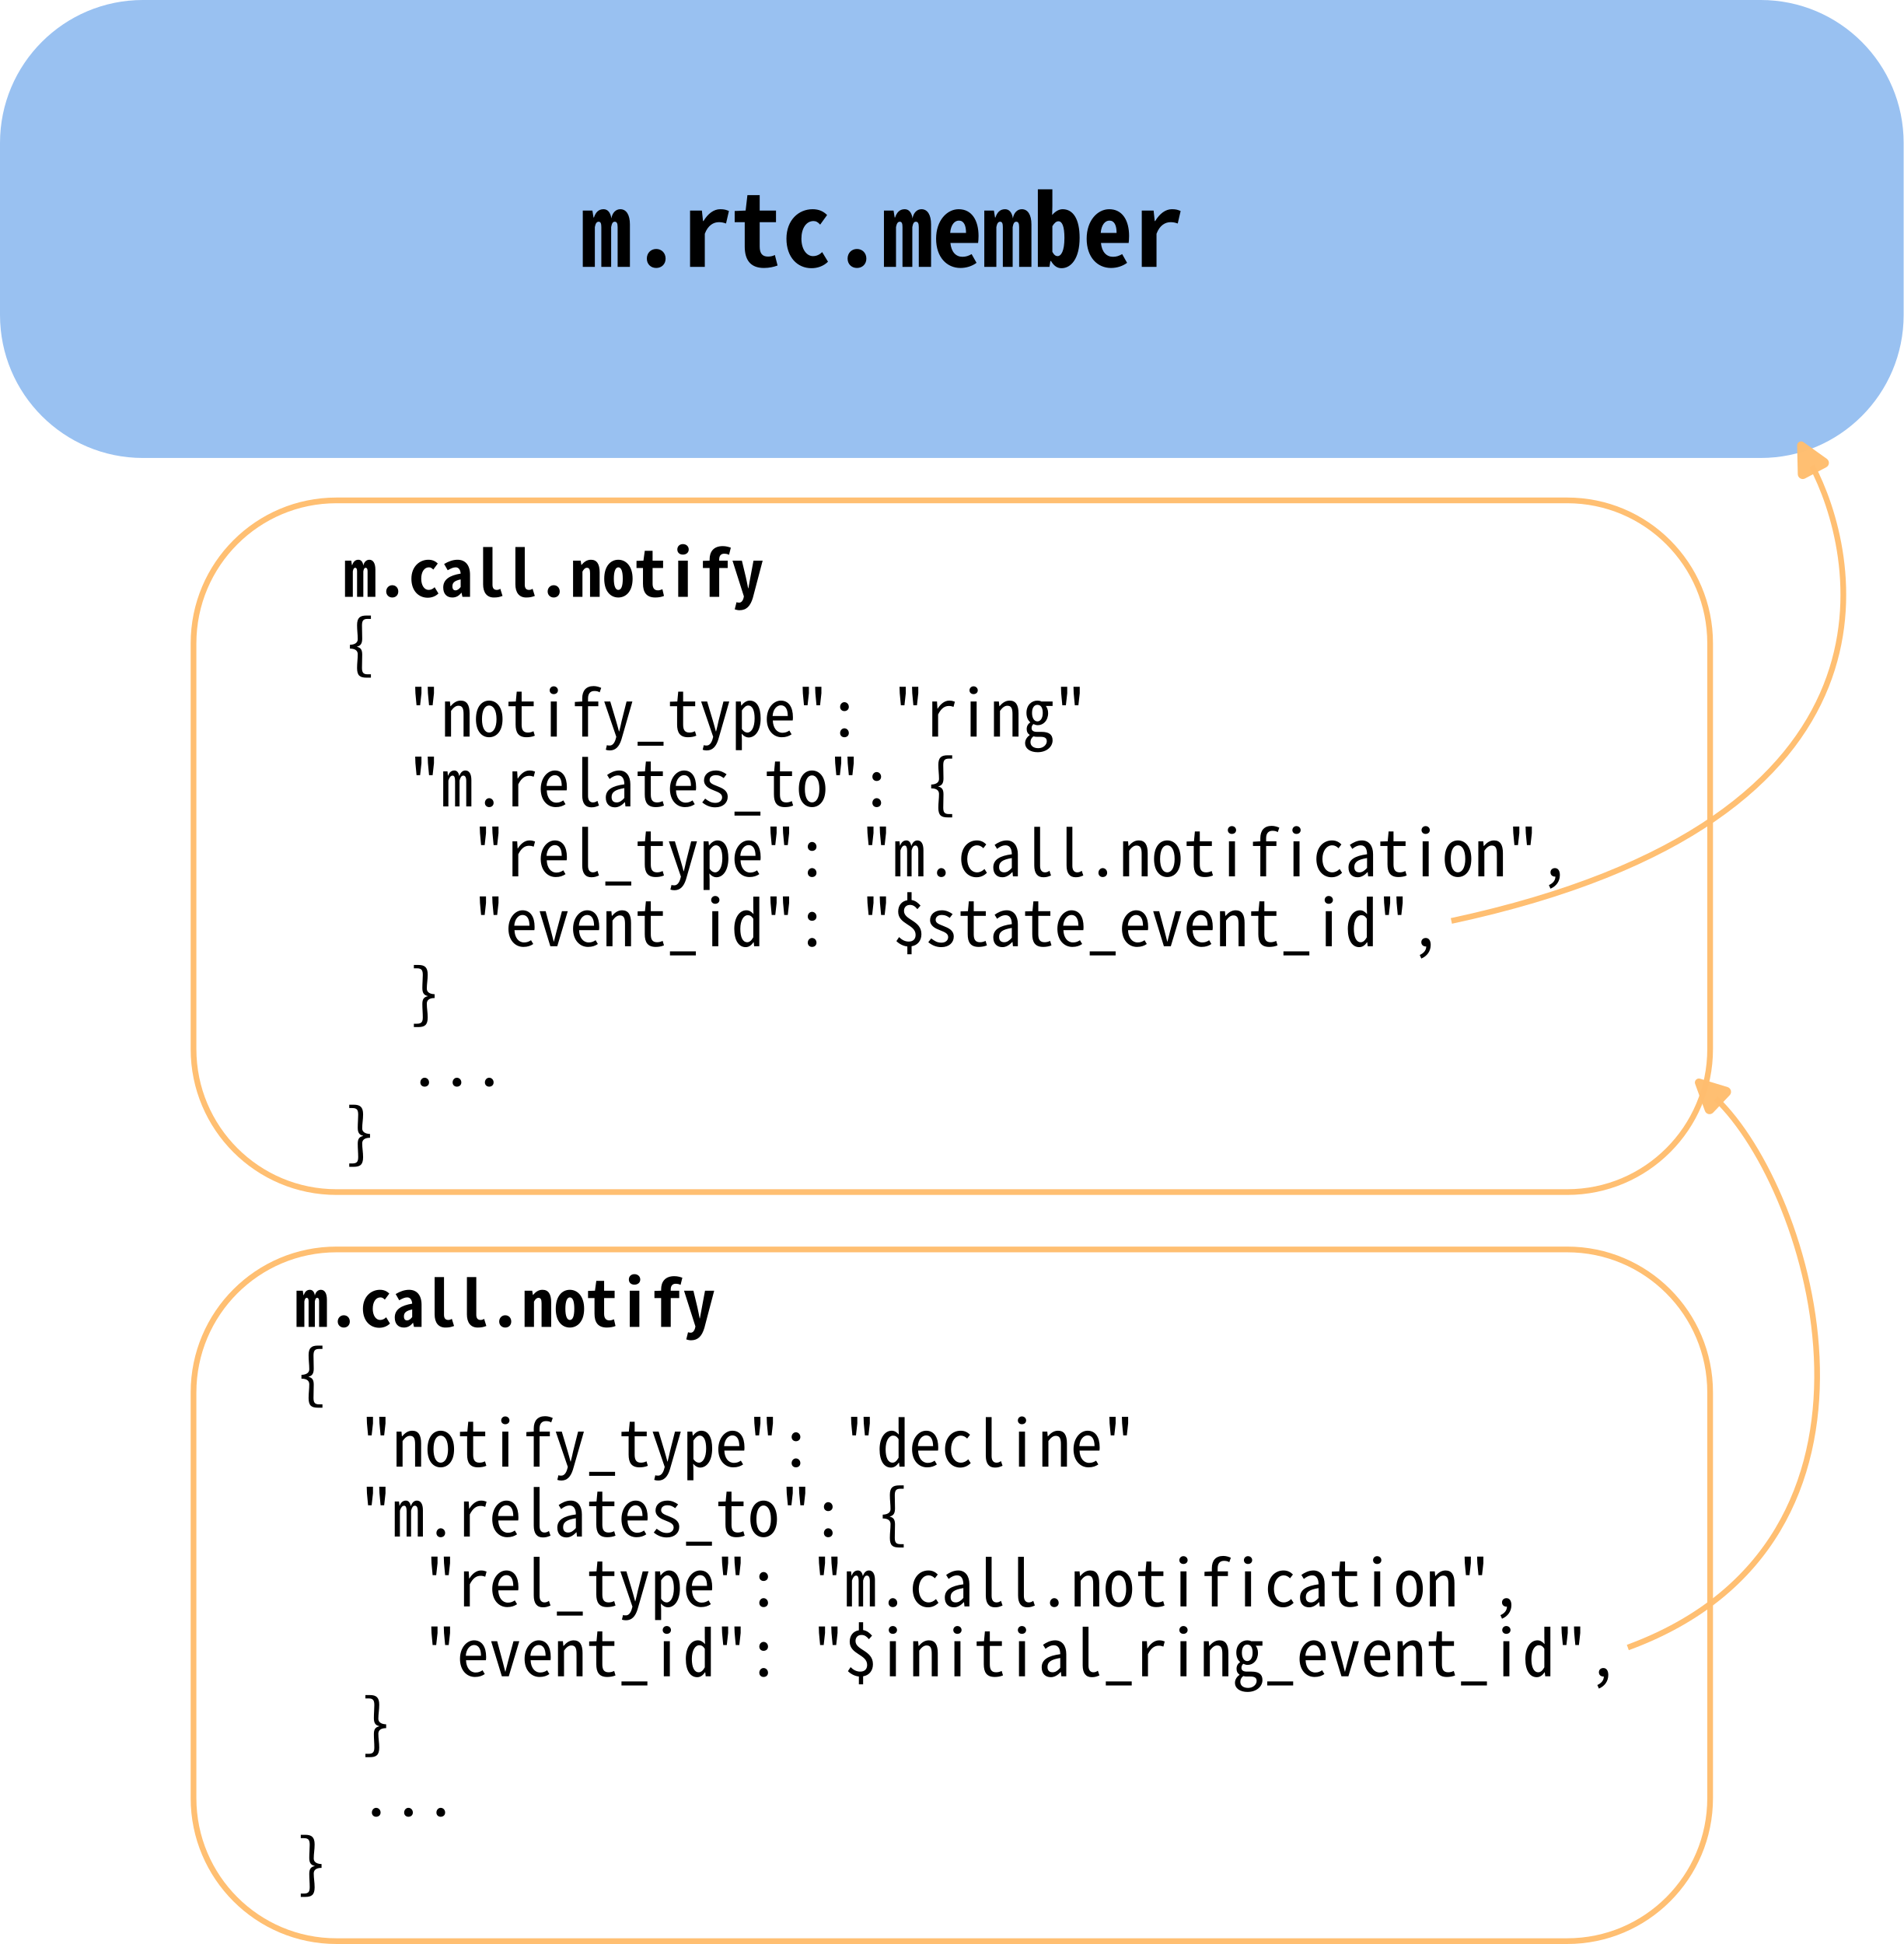
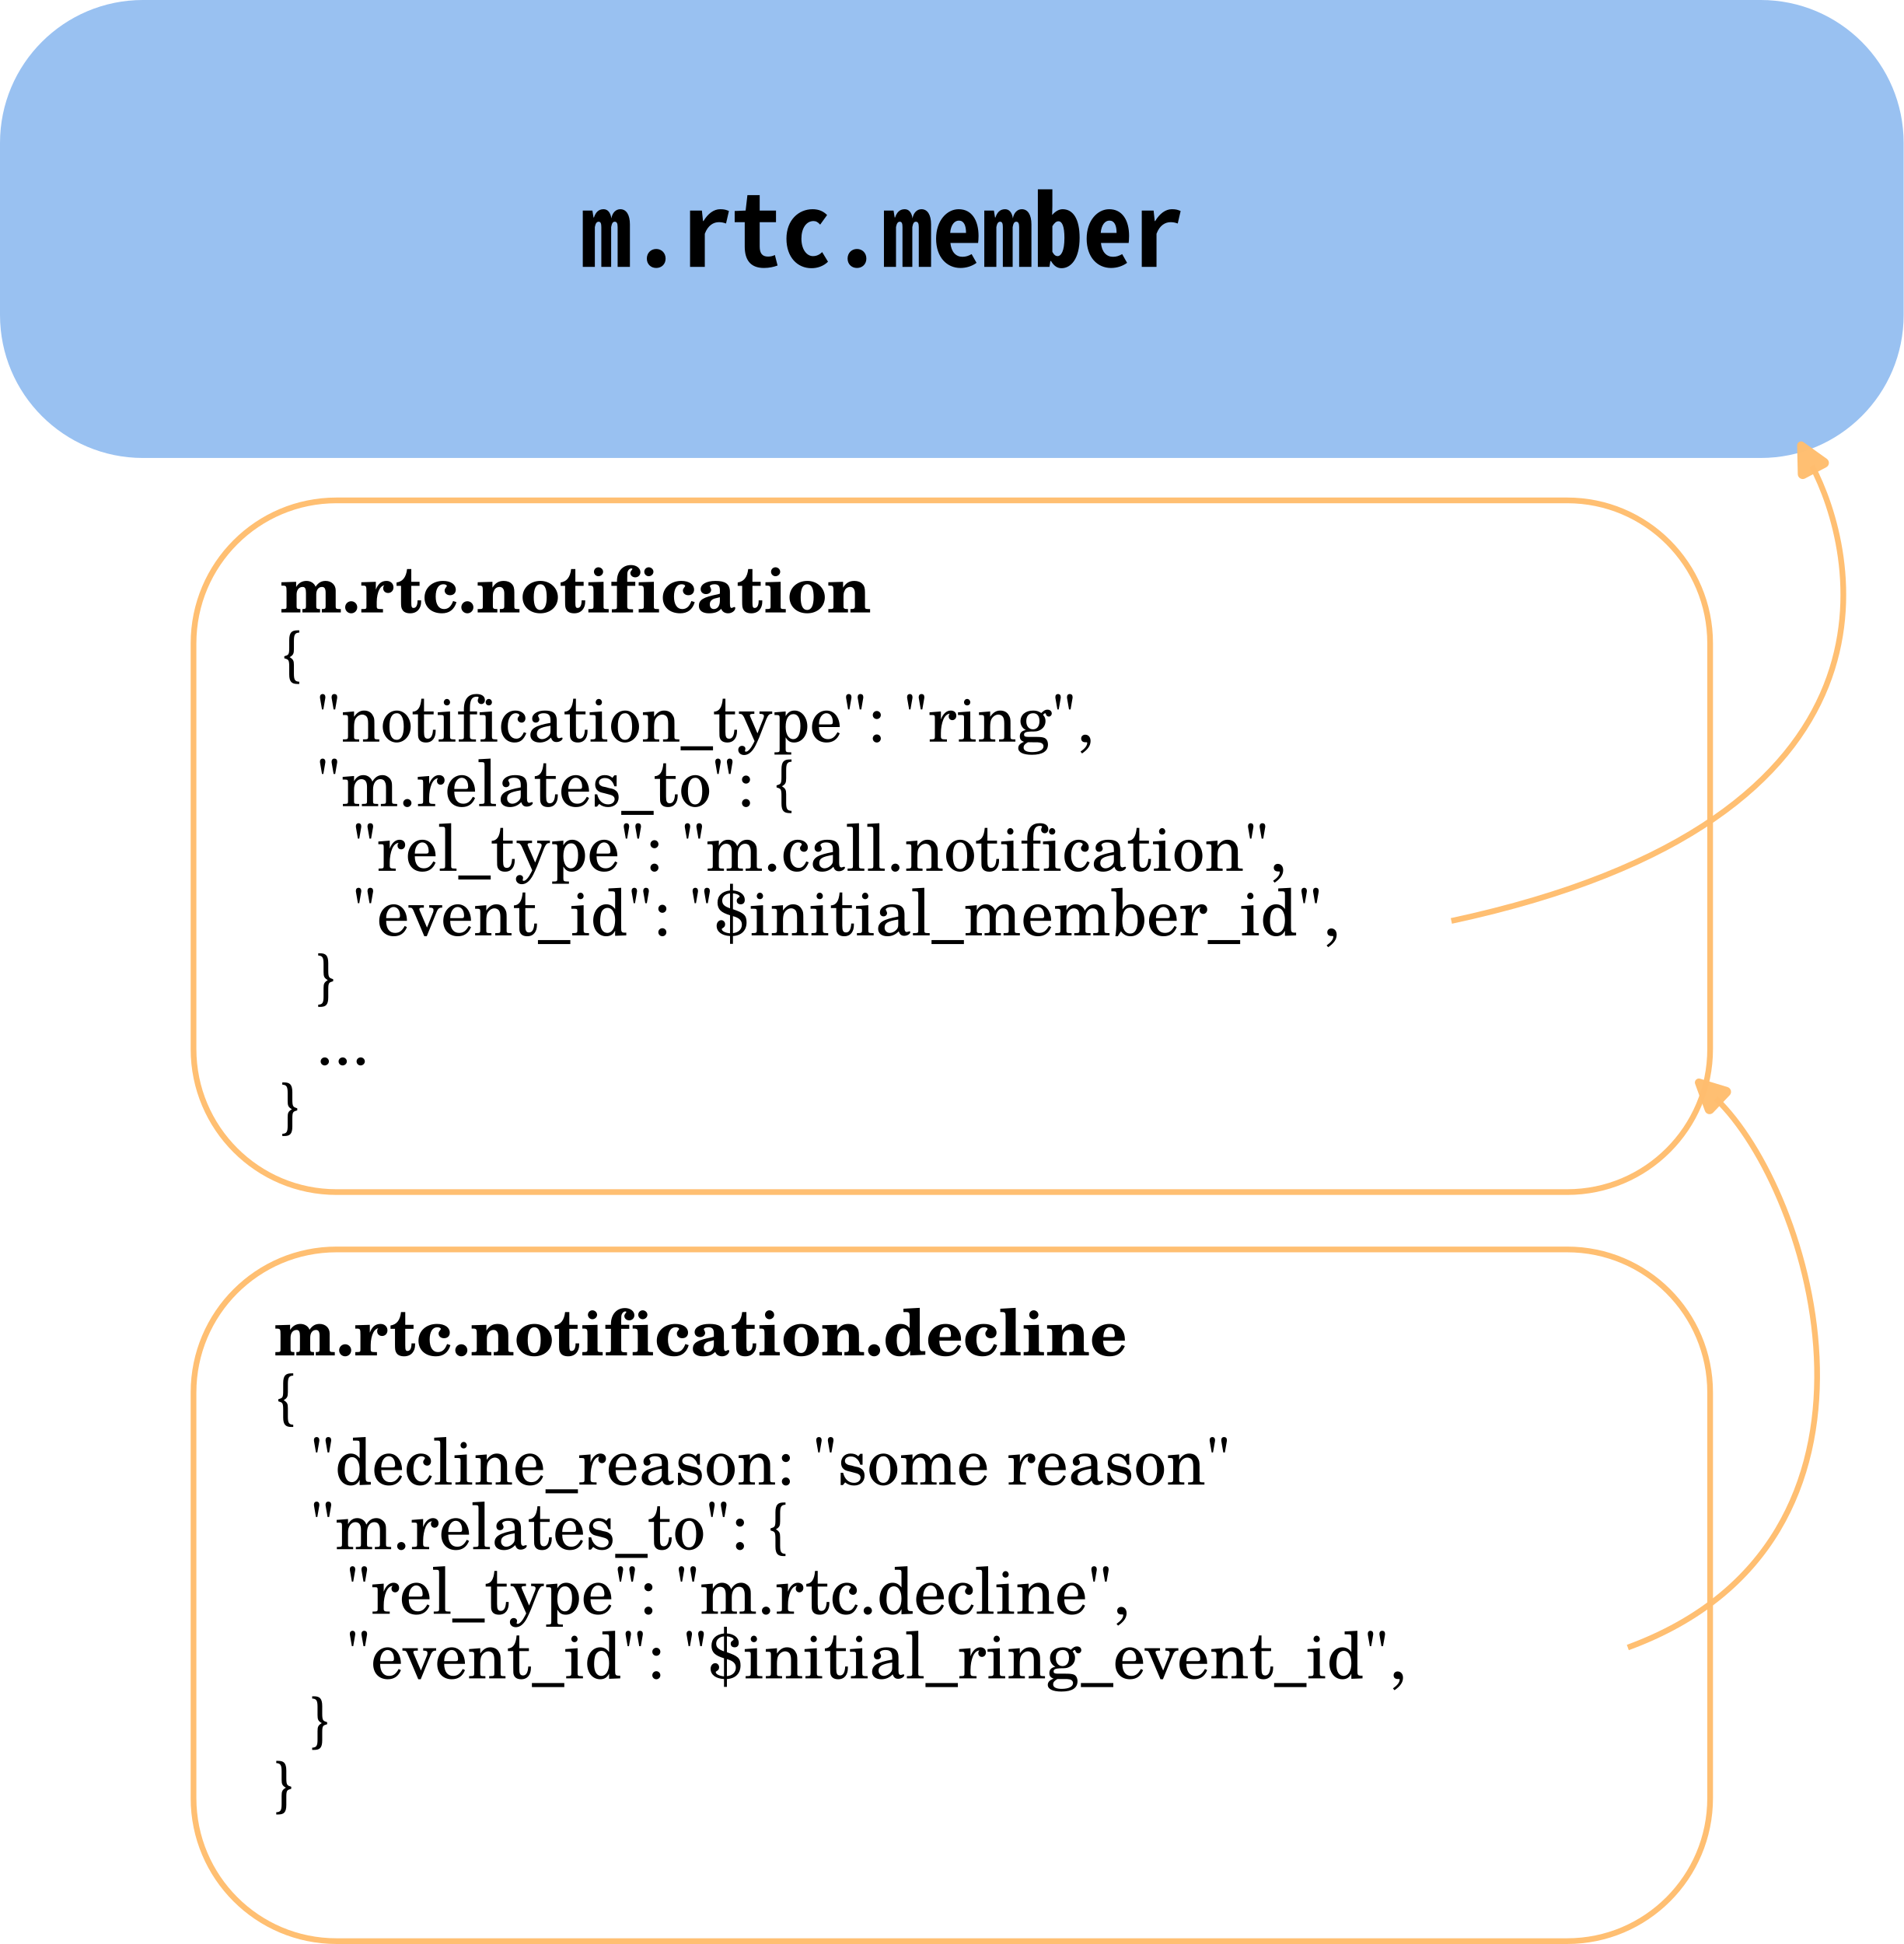
<svg xmlns="http://www.w3.org/2000/svg" width="133.162mm" height="135.96mm" viewBox="0 0 133.162 135.96" version="1.1" id="svg1">
  <defs id="defs1">
    <marker style="overflow:visible" id="marker22" refX="0" refY="0" orient="auto-start-reverse" markerWidth="1" markerHeight="1" viewBox="0 0 1 1" preserveAspectRatio="xMidYMid">
      <path transform="scale(0.7)" d="m -0.211,-4.106 6.422,3.211 a 1,1 90 0 1 0,1.789 L -0.211,4.106 A 1.236,1.236 31.717 0 1 -2,3 v -6 a 1.236,1.236 148.283 0 1 1.789,-1.106 z" style="fill:context-stroke;fill-rule:evenodd;stroke:none" id="path22" />
    </marker>
    <marker style="overflow:visible" id="RoundedArrow" refX="0" refY="0" orient="auto-start-reverse" markerWidth="1" markerHeight="1" viewBox="0 0 1 1" preserveAspectRatio="xMidYMid">
      <path transform="scale(0.7)" d="m -0.211,-4.106 6.422,3.211 a 1,1 90 0 1 0,1.789 L -0.211,4.106 A 1.236,1.236 31.717 0 1 -2,3 v -6 a 1.236,1.236 148.283 0 1 1.789,-1.106 z" style="fill:context-stroke;fill-rule:evenodd;stroke:none" id="path8" />
    </marker>
  </defs>
  <g id="layer1" transform="translate(5.488994,-19.32118)">
    <rect style="opacity:1;fill:#99c1f1;fill-opacity:1;stroke-width:0.4;stroke-opacity:0.973" id="rect1" width="133.162" height="32.03" x="-5.489" y="19.321" rx="10" ry="10" />
    <text xml:space="preserve" style="font-size:7.022px;line-height:1;font-family:'TeX Gyre Schola';-inkscape-font-specification:'TeX Gyre Schola';text-align:center;writing-mode:lr-tb;direction:ltr;text-anchor:middle;opacity:1;fill:#000000;stroke-width:0.4;stroke-opacity:0.973" x="61.096" y="37.983" id="text1">
      <tspan id="tspan1" style="font-style:normal;font-variant:normal;font-weight:bold;font-stretch:normal;font-family:'Noto Sans Mono CJK HK';-inkscape-font-specification:'Noto Sans Mono CJK HK';opacity:1;fill:#000000;fill-opacity:1;stroke-width:0.4" x="61.096" y="37.983">m.rtc.member</tspan>
    </text>
    <text xml:space="preserve" style="font-size:4.517px;line-height:1;font-family:'TeX Gyre Schola';-inkscape-font-specification:'TeX Gyre Schola';text-align:center;writing-mode:lr-tb;direction:ltr;text-anchor:middle;fill:#000000;stroke-width:0.4;stroke-opacity:0.973" x="18.565" y="61.062" id="text1-1">
-       <tspan id="tspan1-5" style="font-style:normal;font-variant:normal;font-weight:bold;font-stretch:normal;font-family:'Noto Sans Mono CJK HK';-inkscape-font-specification:'Noto Sans Mono CJK HK';text-align:start;text-anchor:start;opacity:1;fill:#000000;fill-opacity:1;stroke-width:0.4" x="18.565" y="61.062">m.call.notify</tspan>
-       <tspan style="font-style:normal;font-variant:normal;font-weight:normal;font-stretch:normal;font-family:'Noto Sans Mono CJK HK';-inkscape-font-specification:'Noto Sans Mono CJK HK';text-align:start;text-anchor:start;opacity:1;fill:#000000;fill-opacity:1;stroke-width:0.4" x="18.565" y="65.95" id="tspan2">{</tspan>
-       <tspan style="font-style:normal;font-variant:normal;font-weight:normal;font-stretch:normal;font-family:'Noto Sans Mono CJK HK';-inkscape-font-specification:'Noto Sans Mono CJK HK';text-align:start;text-anchor:start;opacity:1;fill:#000000;fill-opacity:1;stroke-width:0.4" x="18.565" y="70.837" id="tspan3">  "notify_type": "ring"</tspan>
-       <tspan style="font-style:normal;font-variant:normal;font-weight:normal;font-stretch:normal;font-family:'Noto Sans Mono CJK HK';-inkscape-font-specification:'Noto Sans Mono CJK HK';text-align:start;text-anchor:start;opacity:1;fill:#000000;fill-opacity:1;stroke-width:0.4" x="18.565" y="75.725" id="tspan4">  "m.relates_to": {</tspan>
-       <tspan style="font-style:normal;font-variant:normal;font-weight:normal;font-stretch:normal;font-family:'Noto Sans Mono CJK HK';-inkscape-font-specification:'Noto Sans Mono CJK HK';text-align:start;text-anchor:start;opacity:1;fill:#000000;fill-opacity:1;stroke-width:0.4" x="18.565" y="80.613" id="tspan12">    "rel_type": "m.call.notification",</tspan>
-       <tspan style="font-style:normal;font-variant:normal;font-weight:normal;font-stretch:normal;font-family:'Noto Sans Mono CJK HK';-inkscape-font-specification:'Noto Sans Mono CJK HK';text-align:start;text-anchor:start;opacity:1;fill:#000000;fill-opacity:1;stroke-width:0.4" x="18.565" y="85.5" id="tspan14">    "event_id": "$state_event_id",</tspan>
-       <tspan style="font-style:normal;font-variant:normal;font-weight:normal;font-stretch:normal;font-family:'Noto Sans Mono CJK HK';-inkscape-font-specification:'Noto Sans Mono CJK HK';text-align:start;text-anchor:start;opacity:1;fill:#000000;fill-opacity:1;stroke-width:0.4" x="18.565" y="90.388" id="tspan15">  }</tspan>
-       <tspan style="font-style:normal;font-variant:normal;font-weight:normal;font-stretch:normal;font-family:'Noto Sans Mono CJK HK';-inkscape-font-specification:'Noto Sans Mono CJK HK';text-align:start;text-anchor:start;opacity:1;fill:#000000;fill-opacity:1;stroke-width:0.4" x="18.565" y="95.276" id="tspan11">  ...</tspan>
-       <tspan style="font-style:normal;font-variant:normal;font-weight:normal;font-stretch:normal;font-family:'Noto Sans Mono CJK HK';-inkscape-font-specification:'Noto Sans Mono CJK HK';text-align:start;text-anchor:start;opacity:1;fill:#000000;fill-opacity:1;stroke-width:0.4" x="18.565" y="100.163" id="tspan5">}</tspan>
+       <tspan id="tspan11" x="18.565" y="61.062" />
    </text>
-     <text xml:space="preserve" style="font-size:4.517px;line-height:1;font-family:'TeX Gyre Schola';-inkscape-font-specification:'TeX Gyre Schola';text-align:center;writing-mode:lr-tb;direction:ltr;text-anchor:middle;fill:#000000;stroke-width:0.4;stroke-opacity:0.973" x="15.177" y="112.123" id="text10">
-       <tspan id="tspan6" style="font-style:normal;font-variant:normal;font-weight:bold;font-stretch:normal;font-family:'Noto Sans Mono CJK HK';-inkscape-font-specification:'Noto Sans Mono CJK HK';text-align:start;text-anchor:start;opacity:1;fill:#000000;fill-opacity:1;stroke-width:0.4" x="15.177" y="112.123">m.call.notify</tspan>
-       <tspan style="font-style:normal;font-variant:normal;font-weight:normal;font-stretch:normal;font-family:'Noto Sans Mono CJK HK';-inkscape-font-specification:'Noto Sans Mono CJK HK';text-align:start;text-anchor:start;opacity:1;fill:#000000;fill-opacity:1;stroke-width:0.4" x="15.177" y="117.01" id="tspan7">{</tspan>
-       <tspan style="font-style:normal;font-variant:normal;font-weight:normal;font-stretch:normal;font-family:'Noto Sans Mono CJK HK';-inkscape-font-specification:'Noto Sans Mono CJK HK';text-align:start;text-anchor:start;opacity:1;fill:#000000;fill-opacity:1;stroke-width:0.4" x="15.177" y="121.898" id="tspan8">  "notify_type": "decline"</tspan>
-       <tspan style="font-style:normal;font-variant:normal;font-weight:normal;font-stretch:normal;font-family:'Noto Sans Mono CJK HK';-inkscape-font-specification:'Noto Sans Mono CJK HK';text-align:start;text-anchor:start;opacity:1;fill:#000000;fill-opacity:1;stroke-width:0.4" x="15.177" y="126.786" id="tspan16">  "m.relates_to": {</tspan>
-       <tspan style="font-style:normal;font-variant:normal;font-weight:normal;font-stretch:normal;font-family:'Noto Sans Mono CJK HK';-inkscape-font-specification:'Noto Sans Mono CJK HK';text-align:start;text-anchor:start;opacity:1;fill:#000000;fill-opacity:1;stroke-width:0.4" x="15.177" y="131.673" id="tspan17">    "rel_type": "m.call.notification",</tspan>
-       <tspan style="font-style:normal;font-variant:normal;font-weight:normal;font-stretch:normal;font-family:'Noto Sans Mono CJK HK';-inkscape-font-specification:'Noto Sans Mono CJK HK';text-align:start;text-anchor:start;opacity:1;fill:#000000;fill-opacity:1;stroke-width:0.4" x="15.177" y="136.561" id="tspan18">    "event_id": "$initial_ring_event_id",</tspan>
-       <tspan style="font-style:normal;font-variant:normal;font-weight:normal;font-stretch:normal;font-family:'Noto Sans Mono CJK HK';-inkscape-font-specification:'Noto Sans Mono CJK HK';text-align:start;text-anchor:start;opacity:1;fill:#000000;fill-opacity:1;stroke-width:0.4" x="15.177" y="141.449" id="tspan19">  }</tspan>
-       <tspan style="font-style:normal;font-variant:normal;font-weight:normal;font-stretch:normal;font-family:'Noto Sans Mono CJK HK';-inkscape-font-specification:'Noto Sans Mono CJK HK';text-align:start;text-anchor:start;opacity:1;fill:#000000;fill-opacity:1;stroke-width:0.4" x="15.177" y="146.336" id="tspan9">  ...</tspan>
-       <tspan style="font-style:normal;font-variant:normal;font-weight:normal;font-stretch:normal;font-family:'Noto Sans Mono CJK HK';-inkscape-font-specification:'Noto Sans Mono CJK HK';text-align:start;text-anchor:start;opacity:1;fill:#000000;fill-opacity:1;stroke-width:0.4" x="15.177" y="151.224" id="tspan10">}</tspan>
+     <text xml:space="preserve" style="font-size:4.517px;line-height:1;font-family:'TeX Gyre Schola';-inkscape-font-specification:'TeX Gyre Schola';text-align:start;writing-mode:lr-tb;direction:ltr;text-anchor:start;fill:#000000;stroke-width:0.4;stroke-opacity:0.973" x="14.101" y="62.153" id="text10">
+       <tspan id="tspan18" x="14.101" y="62.153" style="font-weight:bold">m.rtc.notification</tspan>
+       <tspan id="tspan19" x="14.101" y="66.671">{</tspan>
+       <tspan x="14.101" y="71.188" id="tspan20">  "notification_type": "ring",</tspan>
+       <tspan x="14.101" y="75.705" id="tspan21">  "m.relates_to": {</tspan>
+       <tspan x="14.101" y="80.222" id="tspan22">    "rel_type": "m.call.notification",</tspan>
+       <tspan x="14.101" y="84.74" id="tspan23">    "event_id": "$initial_member_id",</tspan>
+       <tspan x="14.101" y="89.257" id="tspan24">  }</tspan>
+       <tspan x="14.101" y="93.774" id="tspan25">  ...</tspan>
+       <tspan x="14.101" y="98.291" id="tspan26">}</tspan>
+     </text>
+     <text xml:space="preserve" style="font-size:4.517px;line-height:1;font-family:'TeX Gyre Schola';-inkscape-font-specification:'TeX Gyre Schola';text-align:start;writing-mode:lr-tb;direction:ltr;text-anchor:start;fill:#000000;stroke-width:0.4;stroke-opacity:0.973" x="13.68" y="114.118" id="text10-9">
+       <tspan id="tspan18-0" x="13.68" y="114.118" style="font-weight:bold" dx="0 0 0 0">m.rtc.notification.decline</tspan>
+       <tspan id="tspan19-9" x="13.68" y="118.636">{</tspan>
+       <tspan x="13.68" y="123.153" id="tspan20-3">  "decline_reason: "some reason"</tspan>
+       <tspan x="13.68" y="127.67" id="tspan21-4">  "m.relates_to": {</tspan>
+       <tspan x="13.68" y="132.187" id="tspan22-0">    "rel_type": "m.rtc.decline",</tspan>
+       <tspan x="13.68" y="136.705" id="tspan23-7">    "event_id": "$initial_ring_event_id",</tspan>
+       <tspan x="13.68" y="141.222" id="tspan25-7">  }</tspan>
+       <tspan x="13.68" y="145.739" id="tspan26-5">}</tspan>
    </text>
    <rect style="opacity:1;fill:none;fill-opacity:1;stroke:#ffbe6f;stroke-width:0.4;stroke-opacity:0.973" id="rect19" width="106.088" height="48.376" x="8.048" y="54.317" ry="10" rx="10" />
    <rect style="opacity:1;fill:none;fill-opacity:1;stroke:#ffbe6f;stroke-width:0.4;stroke-opacity:0.973" id="rect20" width="106.088" height="48.376" x="8.048" y="106.705" ry="10" rx="10" />
    <path style="opacity:1;fill:none;fill-opacity:1;stroke:#ffbe6f;stroke-width:0.4;stroke-opacity:0.973;marker-end:url(#marker22)" d="m 96.035,83.729 c 33.211,-7.117 28.271,-26.071 25.221,-31.832" id="path20" />
    <path style="opacity:1;fill:none;fill-opacity:1;stroke:#ffbe6f;stroke-width:0.4;stroke-opacity:0.973;marker-end:url(#RoundedArrow)" d="m 108.378,134.544 c 20.333,-7.456 12.92,-31.963 6.142,-38.402" id="path21" />
+     <text xml:space="preserve" style="font-size:2.822px;line-height:1;font-family:Inter;-inkscape-font-specification:Inter;letter-spacing:0px;word-spacing:0px;fill:none;stroke:#000000;stroke-width:3.426;stroke-linecap:round;stroke-linejoin:round" x="22.818" y="63.354" id="text13">
+       <tspan id="tspan13" style="stroke-width:3.426" x="22.818" y="63.354" />
+     </text>
  </g>
</svg>
